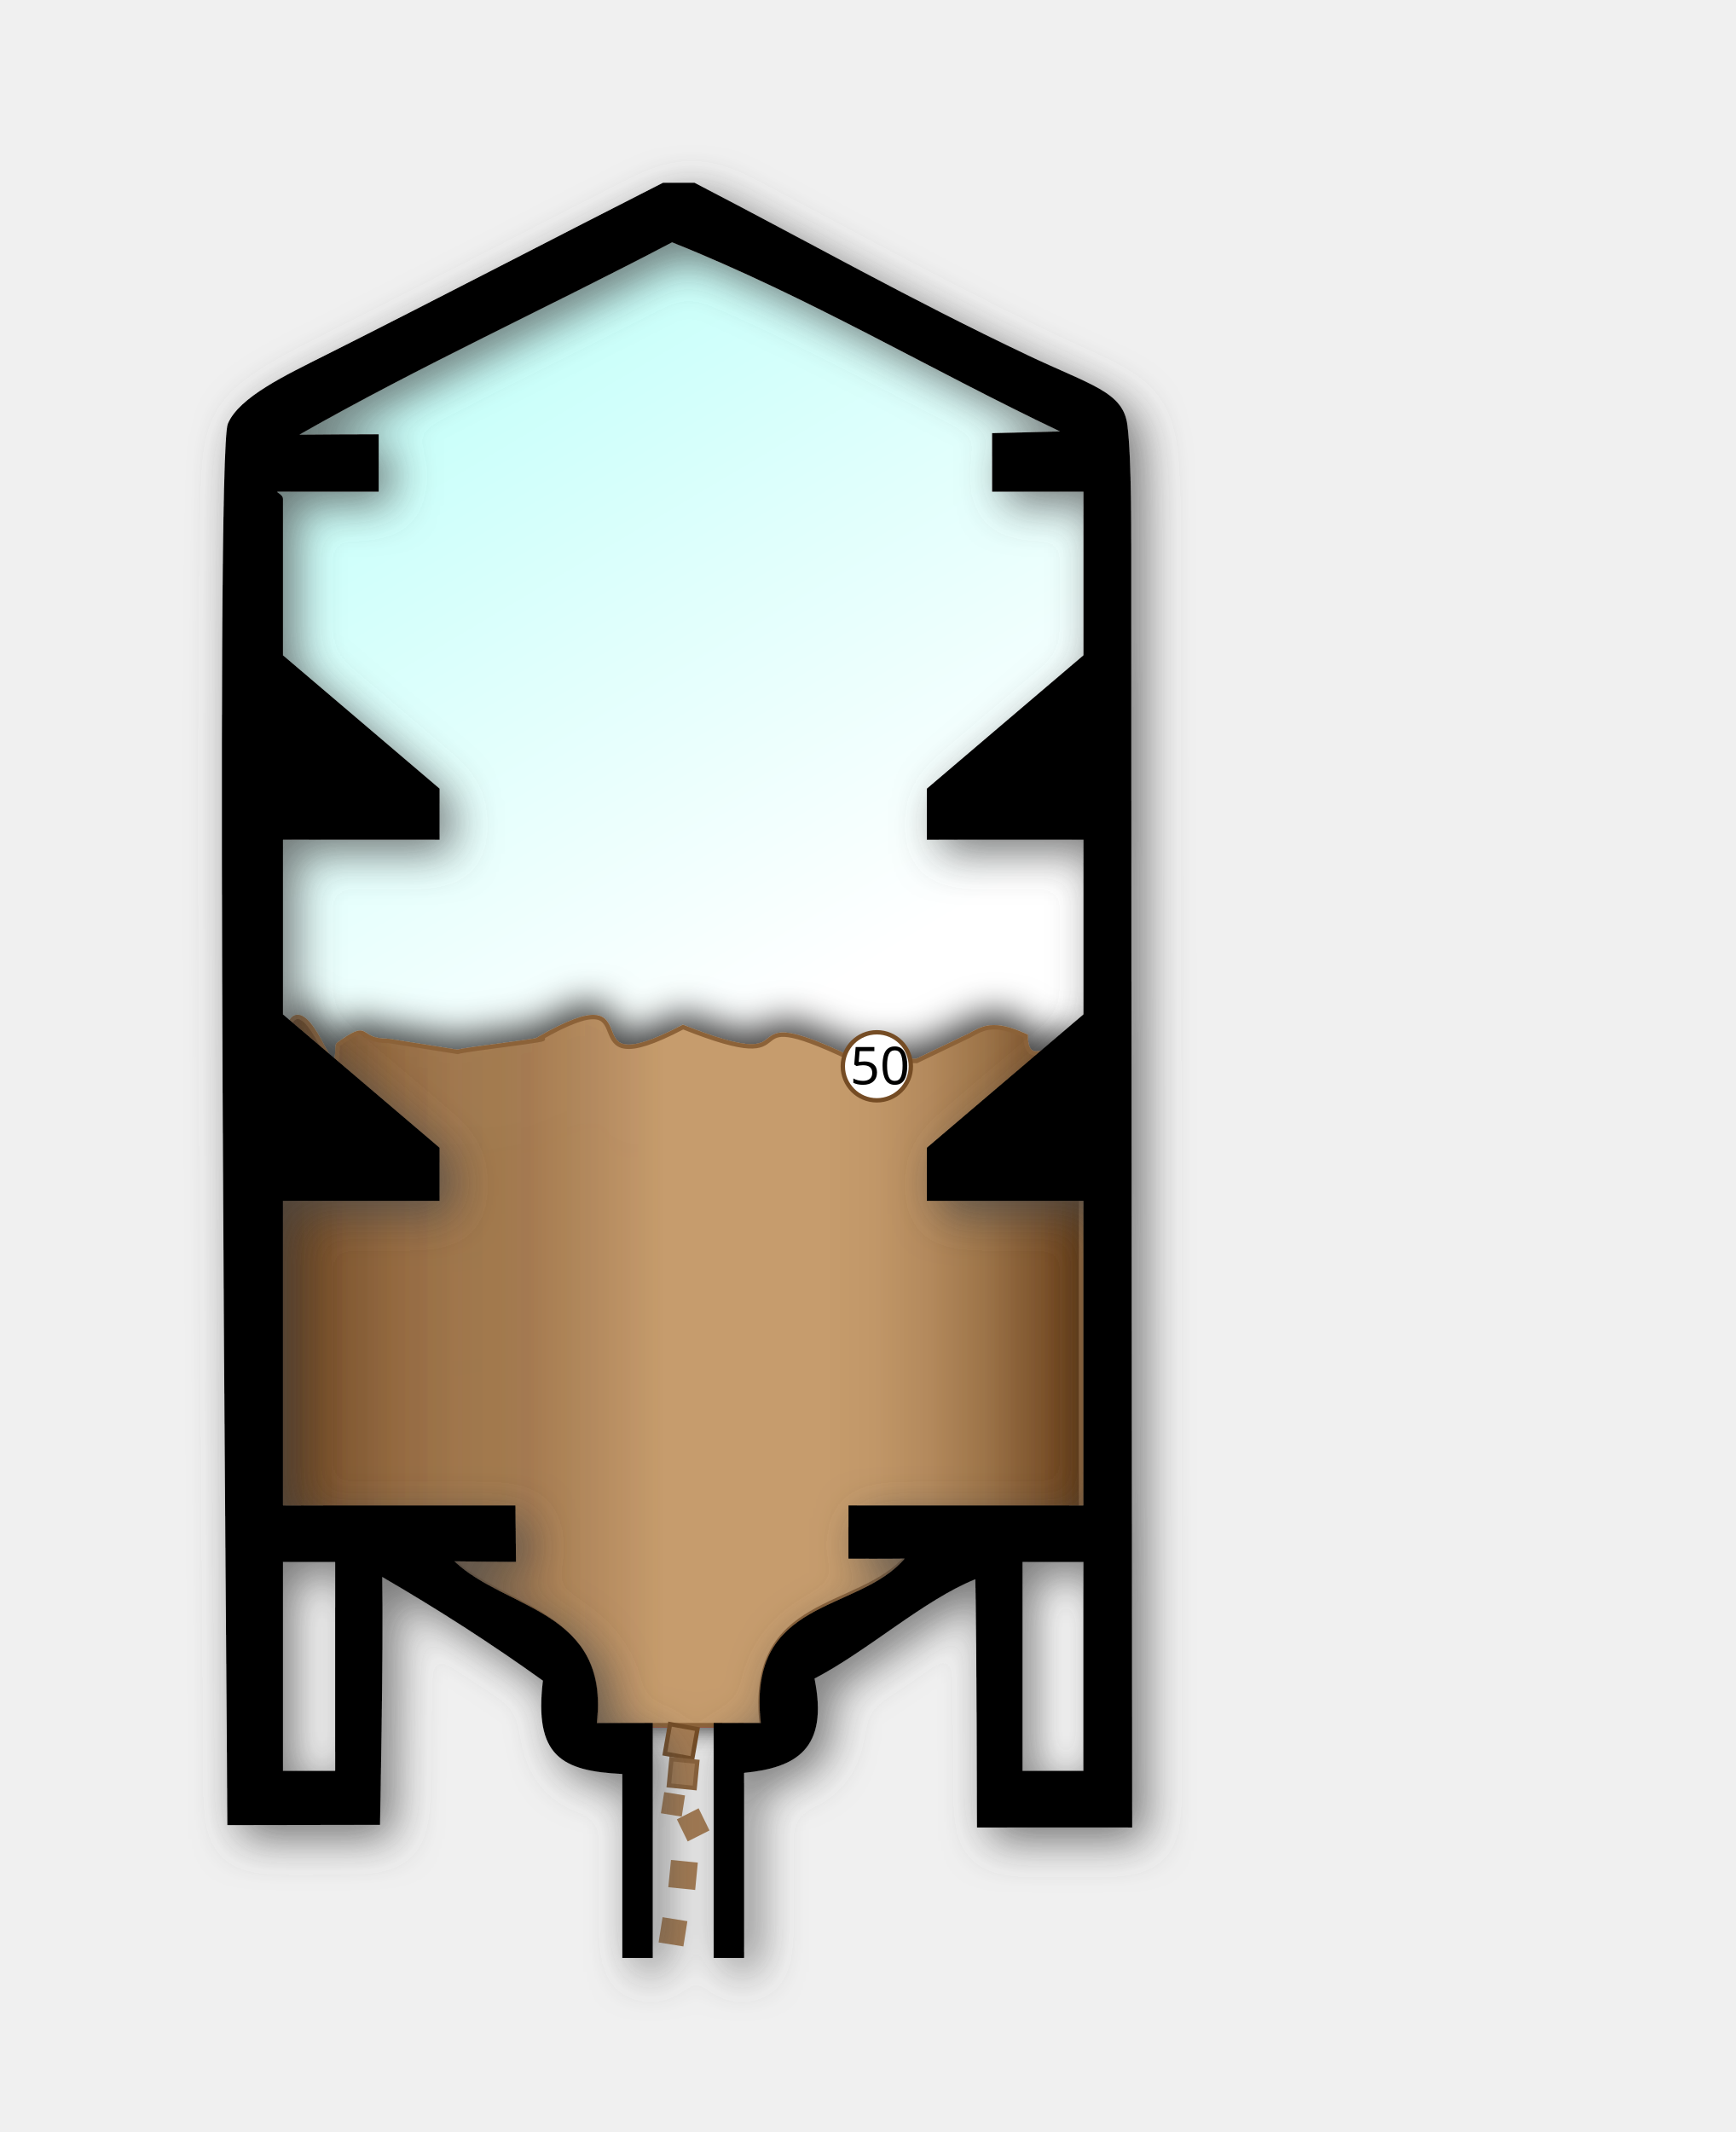
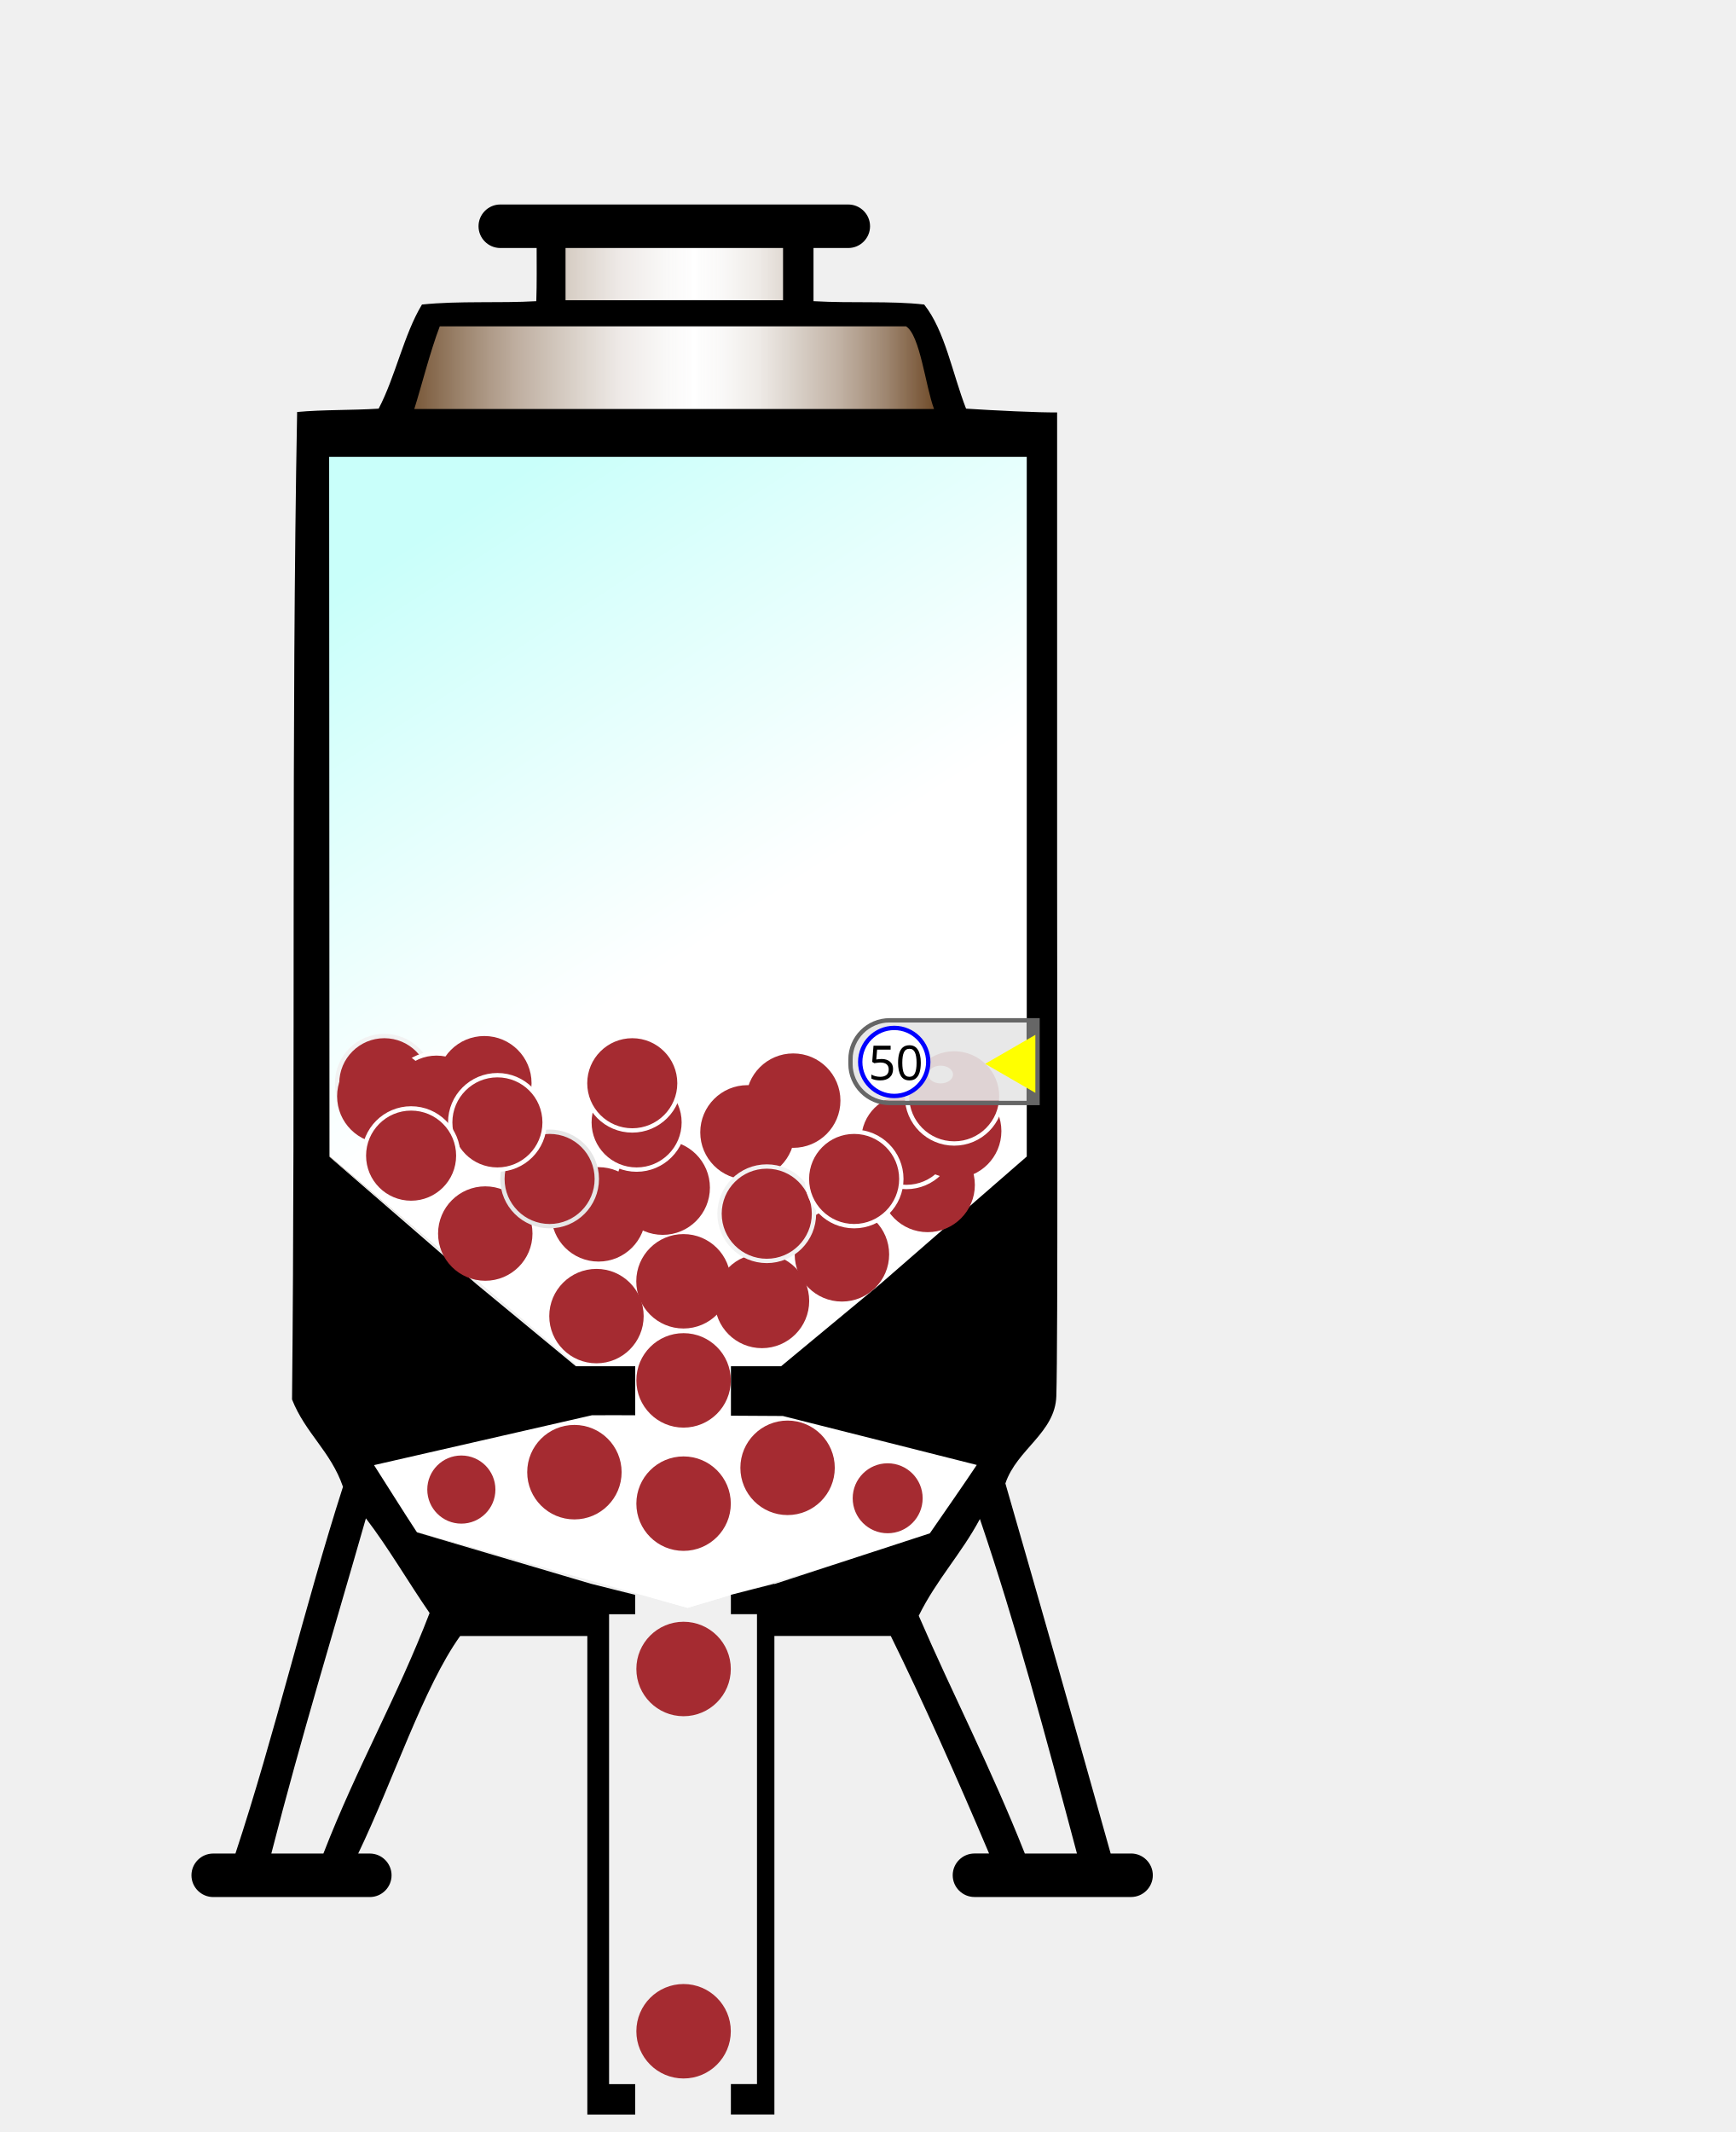
- <svg xmlns="http://www.w3.org/2000/svg" xmlns:xlink="http://www.w3.org/1999/xlink" id="a" data-name="Hopper-1" width="398.97" height="490" viewBox="0 0 398.97 490">
+ <svg xmlns="http://www.w3.org/2000/svg" id="a" data-name="Silo" width="398.97" height="490" viewBox="0 0 398.97 490">
  <defs>
    <style>
-       .ar, .as, .at {
-         fill: #a67c52;
+       .l {
+         stroke: blue;
+       }
+ 
+       .l, .m, .n, .o {
+         stroke-miterlimit: 10;
+       }
+ 
+       .l, .p {
+         fill: #fff;
+       }
+ 
+       .q {
+         font-family: OpenSans-Regular, 'OpenSans Regular';
+         font-size: 11px;
+       }
+ 
+       .q, .r {
+         fill: #000;
+       }
+ 
+       .m {
+         stroke: #f2f2f2;
+       }
+ 
+       .m, .s, .t, .u, .n, .v, .o, .w, .p, .r {
        fill-rule: evenodd;
      }

-       .ar, .au, .av, .aw {
+       .m, .n, .v, .o {
+         fill: #a52b31;
+       }
+ 
+       .x {
+         fill: #666;
+       }
+ 
+       .x, .s, .t, .u, .v, .y, .w, .p, .r {
        stroke-width: 0px;
      }

-       .as, .ax, .ay, .az, .ba, .at, .bb, .bc {
-         stroke-miterlimit: 10;
-       }
- 
-       .as, .ba {
-         stroke: #754c24;
-       }
- 
-       .ax {
-         fill: url(#f);
-         filter: url(#g);
-       }
- 
-       .ax, .bb {
-         stroke: red;
-       }
- 
-       .ay {
-         fill: url(#t);
-         filter: url(#u);
-       }
- 
-       .ay, .az, .at, .bc {
-         stroke: #8c6239;
-       }
- 
-       .az {
-         fill: url(#m);
-         filter: url(#n);
-       }
- 
-       .ba, .bb, .aw {
-         fill: #fff;
-       }
- 
-       .bd {
-         font-family: MyriadPro-Regular, 'Myriad Pro';
-         font-size: 12px;
-       }
- 
-       .bd, .au {
-         fill: #000;
-       }
- 
-       .au {
-         filter: url(#ap);
-       }
- 
-       .av {
+       .s {
        fill: url(#b);
      }

-       .aw {
-         filter: url(#an);
+       .t {
+         fill: url(#g);
      }

-       .bc {
-         fill: url(#ab);
-         filter: url(#ac);
+       .u {
+         fill: url(#d);
+       }
+ 
+       .n {
+         stroke: #fff;
+       }
+ 
+       .o {
+         stroke: #e6e6e6;
+       }
+ 
+       .y {
+         fill: #e6e6e6;
+         opacity: .9;
+       }
+ 
+       .w {
+         fill: #ff0;
      }
    </style>
-     <linearGradient id="b" x1="170.93" y1="281.1" x2="69.25" y2="109.59" gradientUnits="userSpaceOnUse">
+     <linearGradient id="b" x1="75" y1="236.26" x2="239" y2="236.26" gradientUnits="userSpaceOnUse">
+       <stop offset="0" stop-color="#603813" />
+       <stop offset=".07" stop-color="rgba(134, 105, 79, .99)" stop-opacity=".99" />
+       <stop offset=".14" stop-color="rgba(168, 149, 132, .98)" stop-opacity=".98" />
+       <stop offset=".2" stop-color="rgba(194, 184, 174, .98)" stop-opacity=".98" />
+       <stop offset=".26" stop-color="rgba(214, 209, 205, .97)" stop-opacity=".97" />
+       <stop offset=".31" stop-color="rgba(225, 224, 223, .97)" stop-opacity=".97" />
+       <stop offset=".35" stop-color="#e6e6e6" stop-opacity=".97" />
+       <stop offset=".4" stop-color="rgba(234, 234, 234, .98)" stop-opacity=".98" />
+       <stop offset=".46" stop-color="rgba(247, 247, 247, .99)" stop-opacity=".99" />
+       <stop offset=".48" stop-color="#fff" />
+       <stop offset=".76" stop-color="#f2f2f2" />
+       <stop offset=".79" stop-color="#eeeeed" />
+       <stop offset=".82" stop-color="#e5e2df" />
+       <stop offset=".85" stop-color="#d6cfc8" />
+       <stop offset=".89" stop-color="#c1b4a8" />
+       <stop offset=".93" stop-color="#a6917e" />
+       <stop offset=".96" stop-color="#85684c" />
+       <stop offset="1" stop-color="#603813" />
+     </linearGradient>
+     <linearGradient id="d" x1="174.52" y1="238.75" x2="97.98" y2="120.87" gradientUnits="userSpaceOnUse">
      <stop offset=".18" stop-color="#fff" />
      <stop offset=".67" stop-color="#dffffc" />
      <stop offset=".99" stop-color="#c9fffa" />
    </linearGradient>
-     <linearGradient id="f" x1="64.5" y1="352.61" x2="248.74" y2="352.61" gradientUnits="userSpaceOnUse">
-       <stop offset="0" stop-color="#9e005d" />
-       <stop offset=".05" stop-color="#b60045" />
-       <stop offset=".16" stop-color="#dd001f" />
-       <stop offset=".24" stop-color="#f60008" />
-       <stop offset=".28" stop-color="red" />
-       <stop offset=".29" stop-color="#fe0404" />
-       <stop offset=".37" stop-color="#f46363" />
-       <stop offset=".44" stop-color="#ecaaaa" />
-       <stop offset=".48" stop-color="#e7d5d5" />
-       <stop offset=".51" stop-color="#e6e6e6" />
-       <stop offset=".54" stop-color="#e5dadb" />
-       <stop offset=".59" stop-color="#e5babf" />
-       <stop offset=".65" stop-color="#e58792" />
-       <stop offset=".73" stop-color="#e44154" />
-       <stop offset=".8" stop-color="#e4001a" />
-       <stop offset="1" stop-color="#9e005d" />
-     </linearGradient>
-     <filter id="g" data-name="drop-shadow-1" filterUnits="userSpaceOnUse">
-       <feOffset dx="0" dy="-3" />
-       <feGaussianBlur result="h" stdDeviation="4" />
-       <feFlood flood-color="#000" flood-opacity=".75" />
-       <feComposite in2="h" operator="in" />
-       <feComposite in="SourceGraphic" />
-     </filter>
-     <linearGradient id="m" x1="64.92" y1="339.82" x2="249" y2="339.82" gradientUnits="userSpaceOnUse">
+     <linearGradient id="g" x1="87" y1="76" x2="219" y2="76" gradientUnits="userSpaceOnUse">
      <stop offset="0" stop-color="#603813" />
-       <stop offset=".02" stop-color="rgba(106, 65, 28, 1)" stop-opacity="1" />
-       <stop offset=".08" stop-color="rgba(132, 91, 51, .98)" stop-opacity=".98" />
-       <stop offset=".15" stop-color="rgba(151, 109, 68, .98)" stop-opacity=".98" />
-       <stop offset=".22" stop-color="rgba(162, 120, 78, .97)" stop-opacity=".97" />
-       <stop offset=".31" stop-color="#a67c52" stop-opacity=".97" />
-       <stop offset=".48" stop-color="#c69c6d" />
-       <stop offset=".68" stop-color="#c69c6d" />
-       <stop offset=".74" stop-color="#c19768" />
-       <stop offset=".81" stop-color="#b3895c" />
-       <stop offset=".88" stop-color="#9c7348" />
-       <stop offset=".95" stop-color="#7c532c" />
+       <stop offset=".03" stop-color="rgba(108, 72, 38, 1)" stop-opacity="1" />
+       <stop offset=".14" stop-color="rgba(152, 127, 103, .99)" stop-opacity=".99" />
+       <stop offset=".24" stop-color="rgba(189, 172, 157, .98)" stop-opacity=".98" />
+       <stop offset=".34" stop-color="rgba(217, 208, 199, .98)" stop-opacity=".98" />
+       <stop offset=".42" stop-color="rgba(238, 233, 230, .97)" stop-opacity=".97" />
+       <stop offset=".5" stop-color="rgba(250, 249, 248, .97)" stop-opacity=".97" />
+       <stop offset=".55" stop-color="#fff" stop-opacity=".97" />
+       <stop offset=".6" stop-color="rgba(250, 249, 248, .97)" stop-opacity=".97" />
+       <stop offset=".66" stop-color="rgba(239, 235, 231, .97)" stop-opacity=".97" />
+       <stop offset=".72" stop-color="rgba(219, 211, 203, .98)" stop-opacity=".98" />
+       <stop offset=".8" stop-color="rgba(193, 177, 163, .98)" stop-opacity=".98" />
+       <stop offset=".88" stop-color="rgba(158, 134, 112, .99)" stop-opacity=".99" />
+       <stop offset=".96" stop-color="rgba(117, 82, 50, 1)" stop-opacity="1" />
      <stop offset="1" stop-color="#603813" />
    </linearGradient>
-     <filter id="n" data-name="drop-shadow-2" filterUnits="userSpaceOnUse">
-       <feOffset dx="0" dy="-3" />
-       <feGaussianBlur result="o" stdDeviation="4" />
-       <feFlood flood-color="#000" flood-opacity=".75" />
-       <feComposite in2="o" operator="in" />
-       <feComposite in="SourceGraphic" />
-     </filter>
-     <linearGradient id="t" y1="327.32" y2="327.32" xlink:href="#m" />
-     <filter id="u" data-name="drop-shadow-3" filterUnits="userSpaceOnUse">
-       <feOffset dx="0" dy="-3" />
-       <feGaussianBlur result="v" stdDeviation="4" />
-       <feFlood flood-color="#000" flood-opacity=".75" />
-       <feComposite in2="v" operator="in" />
-       <feComposite in="SourceGraphic" />
-     </filter>
-     <linearGradient id="ab" x1="64.5" y1="315.11" x2="248.74" y2="315.11" xlink:href="#m" />
-     <filter id="ac" data-name="drop-shadow-4" filterUnits="userSpaceOnUse">
-       <feOffset dx="0" dy="-3" />
-       <feGaussianBlur result="ad" stdDeviation="4" />
-       <feFlood flood-color="#000" flood-opacity=".75" />
-       <feComposite in2="ad" operator="in" />
-       <feComposite in="SourceGraphic" />
-     </filter>
-     <filter id="an" data-name="drop-shadow-5" filterUnits="userSpaceOnUse">
-       <feOffset dx="3" dy="3" />
-       <feGaussianBlur result="ao" stdDeviation="5" />
-       <feFlood flood-color="#494949" flood-opacity=".75" />
-       <feComposite in2="ao" operator="in" />
-       <feComposite in="SourceGraphic" />
-     </filter>
-     <filter id="ap" data-name="drop-shadow-6" filterUnits="userSpaceOnUse">
-       <feOffset dx="3" dy="3" />
-       <feGaussianBlur result="aq" stdDeviation="5" />
-       <feFlood flood-color="#494949" flood-opacity=".75" />
-       <feComposite in2="aq" operator="in" />
-       <feComposite in="SourceGraphic" />
-     </filter>
  </defs>
-   <path id="c" data-name="Lights On" class="av" d="M150,396h-12.87c2.99-26-20.84-25.89-32.71-37.16,7.82.08,12.42.16,14.14.12l-.13-12.96h-53.43v-70h36v-12.21l-36-30.65v-36.72c0-1.05.02-1.45,0-3.42h36v-11.74l-36-30.65v-35.98c0-1.05-1.95-1.63-1.11-1.63h23.11v-13.19c-6,.01-12.11.03-18.23.09,27.56-15.72,57.31-29.31,85.67-44.21,31.41,12.53,59.39,29.31,89.2,43.47-5.42.16-10.63.28-15.63.39v13.45h21v37.61l-36,30.65v11.74h36v40.14l-36,30.65v12.21h15.64c3.76,0,4.98,0,4.93,0h15.42v70h-54v12.23c4,0,8.48.05,12.9-.01-10.76,12.65-36.31,8.78-33.06,37.78h-24.84ZM65,359h12v48h-12v-48ZM249,407h-14v-48h14v48Z" />
-   <g id="d" data-name="20">
-     <g id="e" data-name="Level">
-       <path id="i" data-name="20" class="ax" d="M248.69,323.5h.06c-.04-3-.06-3.41-.06-3.41,0-12.39-10.83,4.23-12.91-6.97-6.8-4.37-8.17-.82-13.02-.06l-12.06,5.8c-3.31-.17-19.72-.49-15.3-.63-29.81-14.17-6.96,5.36-38.38-7.17-28.36,14.9-5.49-13.06-33.04,2.66,5.4-.05-17.51,2.47-18.75,3.05l-15.93-2.53c-7.84,0-4.52-2-11.49.79-.78.31.74,9.15-3.95,0-5.42-10.57-8.5-7.12-8.5,4.82,0,0-.02.64-.04,3.64h.04s-.59,3.46-.59,5.6c-.18.28-.25.08-.25.23v21.17h53.92l-1.05,7.04c-1.72.04-2.71-.91-3.94-.88.3-.08-4.32,2.09-12.14,2.01,11.87,11.08,38.83,11.83,35.84,37.83h37.71c-3.25-29,23.72-26.26,34.48-38.69-4.41.06-10.81-1.13-14.81-1.12v-6.19h54v-21.65c0-3.83.22-5.35.19-5.35Z" />
-       <g id="j" data-name="Label Qty">
-         <path class="bb" d="M193.74,320.07c0-4.32,3.5-7.82,7.82-7.82s7.82,3.5,7.82,7.82-3.5,7.82-7.82,7.82-7.82-3.5-7.82-7.82Z" />
-         <text id="k" data-name="30" class="bd" transform="translate(195.41 324.2)">
-           <tspan x="0" y="0">20</tspan>
-         </text>
+   <polygon id="c" data-name="Background" class="s" points="239 265.13 181.19 314 169 314 169 325 181.4 325.07 227.15 336.41 216.15 352.27 158.05 369.53 95.46 352.04 85.36 336.46 136.23 324.9 146 324.9 146 314 132.87 314 75 265.13 75 103 239 103 239 265.13" />
+   <polygon id="e" data-name="Lights On" class="u" points="239 265.13 181.19 314 169 314 169 325 181.4 325.07 227.15 336.41 216.15 352.27 158.05 369.53 95.46 352.04 85.36 336.46 136.23 324.9 146 324.9 146 314 132.87 314 75 265.13 75 103 239 103 239 265.13" />
+   <g id="f" data-name="Top Back">
+     <polygon class="t" points="219 101 87 101 98.22 73.65 126.26 71.98 125.1 51 182.08 51 181.05 71.98 212.09 73.1 219 101" />
+   </g>
+   <path class="r" d="M260,426h-4.69c-7.98-28.46-16.05-56.82-24.2-85.06,2.61-7.84,11.45-11.63,11.71-20.07.39-12.66.18-89.2.18-120.42v-105.67c-4,.07-14.68-.45-20.93-.86-3.17-8.17-4.84-17.9-9.63-23.93-7.82-.88-16.44-.26-25.44-.77v-12.22h8c2.75,0,5-2.25,5-5s-2.25-5-5-5h-80c-2.75,0-5,2.25-5,5s2.25,5,5,5h8.36c0,3.92.06,8-.08,12.22-8.41.49-17.75-.11-26.28.77-4.16,6.86-6.12,16.64-9.96,23.93-6.14.4-12.85.21-18.74.77-1.34,72.58-.39,151.81-1.17,226.95,3.08,7.78,8.91,11.93,11.71,20.07-8.79,27.37-15.74,57.17-24.72,84.29h-5.11c-2.75,0-5,2.25-5,5s2.25,5,5,5h36c2.75,0,5-2.25,5-5s-2.25-5-5-5h-2.67c8.04-16.72,15.04-38.28,23.44-50h29.23v110h11v-7h-6v-108h6v-4.45l-10.16-2.55-40-11.82c-3.34-5.08-6.57-10.31-9.87-15.45l50.09-11.46c3.3-.01,6.61-.02,9.95,0v-11.27h-13.65l-22.84-18.87-33.79-29.26c0-53.27-.08-108.87-.08-160.87h160.36v160.81l-33.7,29.32-22.76,18.87h-11.54v11.37c4,.02,7.97.05,11.93.07l44.58,11.25c-3.3,4.96-7.07,10.32-10.79,15.72l-35.73,11.66v-.08l-10,2.55v4.45h6v108h-6v7h10v-110h26.75c7.14,14.46,15.28,32.7,22.6,50h-3.36c-2.75,0-5,2.25-5,5s2.25,5,5,5h36c2.75,0,5-2.25,5-5s-2.25-5-5-5ZM98.75,370.72c-7.43,19.35-16.64,35.24-24.41,55.28h-11.97c6.97-27.18,14.45-51.49,21.74-77.04,5.2,6.79,9.71,14.63,14.64,21.76ZM130,57h50v12h-50v-12ZM95.23,94c1.63-5.13,3.58-13,5.86-19h107.18c3.24,2,4.49,13.87,6.44,19h-119.48ZM235.58,426c-7.95-20.06-16.43-36.25-24.39-54.65,4.07-8.27,9.79-14.23,14.06-22.24,8.31,24.45,15.06,49.66,22.31,76.89h-11.97Z" />
+   <g id="h" data-name="Aggregate 50">
+     <g id="i" data-name="Aggregrate 50">
+       <path class="v" d="M121.19,338.35c0-6,4.86-10.86,10.85-10.86s10.85,4.86,10.85,10.86-4.86,10.86-10.85,10.86-10.85-4.86-10.85-10.86Z" />
+       <path class="v" d="M98.22,342.35c0-4.32,3.5-7.83,7.83-7.83s7.83,3.51,7.83,7.83-3.51,7.83-7.83,7.83-7.83-3.51-7.83-7.83Z" />
+       <path class="v" d="M170.19,337.35c0-6,4.86-10.86,10.85-10.86s10.85,4.86,10.85,10.86-4.86,10.86-10.85,10.86-10.85-4.86-10.85-10.86Z" />
+       <path class="v" d="M196.01,344.35c0-4.44,3.6-8.04,8.04-8.04s8.04,3.6,8.04,8.04-3.6,8.04-8.04,8.04-8.04-3.6-8.04-8.04Z" />
+       <path class="v" d="M164.3,299c0-5.99,4.86-10.85,10.85-10.85s10.86,4.86,10.86,10.85-4.86,10.85-10.86,10.85-10.85-4.86-10.85-10.85Z" />
+       <path class="v" d="M182.68,288.29c0-5.99,4.86-10.85,10.85-10.85s10.86,4.86,10.86,10.85-4.86,10.85-10.86,10.85-10.85-4.86-10.85-10.85Z" />
+       <path class="v" d="M202.39,272.34c0-5.99,4.86-10.85,10.85-10.85s10.85,4.86,10.85,10.85-4.86,10.85-10.85,10.85-10.85-4.86-10.85-10.85Z" />
+       <path class="v" d="M100.7,283.51c0-5.99,4.86-10.85,10.85-10.85s10.85,4.86,10.85,10.85-4.86,10.85-10.85,10.85-10.85-4.86-10.85-10.85Z" />
+       <path class="v" d="M171.49,252.96c0-5.99,4.86-10.85,10.85-10.85s10.85,4.86,10.85,10.85-4.86,10.85-10.85,10.85-10.85-4.86-10.85-10.85Z" />
+       <path class="n" d="M197.49,261.96c0-5.99,4.86-10.85,10.85-10.85s10.85,4.86,10.85,10.85-4.86,10.85-10.85,10.85-10.85-4.86-10.85-10.85Z" />
+       <path class="v" d="M208.49,259.96c0-5.99,4.86-10.85,10.85-10.85s10.85,4.86,10.85,10.85-4.86,10.85-10.85,10.85-10.85-4.86-10.85-10.85Z" />
+       <path class="v" d="M141.49,272.96c0-5.99,4.86-10.85,10.85-10.85s10.85,4.86,10.85,10.85-4.86,10.85-10.85,10.85-10.85-4.86-10.85-10.85Z" />
+       <path class="n" d="M135.49,257.96c0-5.99,4.86-10.85,10.85-10.85s10.85,4.86,10.85,10.85-4.86,10.85-10.85,10.85-10.85-4.86-10.85-10.85Z" />
+       <path class="v" d="M160.97,260.25c0-5.99,4.86-10.85,10.85-10.85s10.85,4.86,10.85,10.85-4.86,10.85-10.85,10.85-10.85-4.86-10.85-10.85Z" />
+       <path class="v" d="M146.26,294.48c0-5.99,4.86-10.85,10.85-10.85s10.85,4.86,10.85,10.85-4.86,10.85-10.85,10.85-10.85-4.86-10.85-10.85Z" />
+       <path class="v" d="M126.26,302.48c0-5.99,4.86-10.85,10.85-10.85s10.85,4.86,10.85,10.85-4.86,10.85-10.85,10.85-10.85-4.86-10.85-10.85Z" />
+       <path class="v" d="M126.74,279.1c0-5.99,4.86-10.85,10.85-10.85s10.85,4.86,10.85,10.85-4.86,10.85-10.85,10.85-10.85-4.86-10.85-10.85Z" />
+       <path class="m" d="M165.4,278.95c0-5.99,4.86-10.85,10.86-10.85s10.85,4.86,10.85,10.85-4.86,10.85-10.85,10.85-10.86-4.86-10.86-10.85Z" />
+       <path class="v" d="M146.28,317.25c0-5.99,4.86-10.85,10.85-10.85s10.86,4.86,10.86,10.85-4.86,10.86-10.86,10.86-10.85-4.86-10.85-10.86Z" />
+       <path class="v" d="M146.28,345.58c0-5.99,4.86-10.85,10.85-10.85s10.86,4.86,10.86,10.85-4.86,10.86-10.86,10.86-10.85-4.86-10.85-10.86Z" />
+       <path class="v" d="M146.28,383.58c0-5.99,4.86-10.85,10.85-10.85s10.86,4.86,10.86,10.85-4.86,10.86-10.86,10.86-10.85-4.86-10.85-10.86Z" />
+       <path class="v" d="M146.28,466.84c0-5.99,4.86-10.85,10.85-10.85s10.86,4.86,10.86,10.85-4.86,10.86-10.86,10.86-10.85-4.86-10.85-10.86Z" />
+       <path class="m" d="M77.49,248.96c0-5.99,4.86-10.85,10.85-10.85s10.85,4.86,10.85,10.85-4.86,10.85-10.85,10.85-10.85-4.86-10.85-10.85Z" />
+       <path class="n" d="M89.49,252.96c0-5.99,4.86-10.85,10.85-10.85s10.85,4.86,10.85,10.85-4.86,10.85-10.85,10.85-10.85-4.86-10.85-10.85Z" />
+       <path class="v" d="M77.49,251.96c0-5.99,4.86-10.85,10.85-10.85s10.85,4.86,10.85,10.85-4.86,10.85-10.85,10.85-10.85-4.86-10.85-10.85Z" />
+       <path class="v" d="M100.49,248.96c0-5.99,4.86-10.85,10.85-10.85s10.85,4.86,10.85,10.85-4.86,10.85-10.85,10.85-10.85-4.86-10.85-10.85Z" />
+       <path class="n" d="M134.49,248.96c0-5.99,4.86-10.85,10.85-10.85s10.85,4.86,10.85,10.85-4.86,10.85-10.85,10.85-10.85-4.86-10.85-10.85Z" />
+       <path class="o" d="M115.49,270.96c0-5.99,4.86-10.85,10.85-10.85s10.85,4.86,10.85,10.85-4.86,10.85-10.85,10.85-10.85-4.86-10.85-10.85Z" />
+       <path class="n" d="M103.49,257.96c0-5.99,4.86-10.85,10.85-10.85s10.85,4.86,10.85,10.85-4.86,10.85-10.85,10.85-10.85-4.86-10.85-10.85Z" />
+       <path class="n" d="M185.49,270.96c0-5.99,4.86-10.85,10.85-10.85s10.85,4.86,10.85,10.85-4.86,10.85-10.85,10.85-10.85-4.86-10.85-10.85Z" />
+       <path class="n" d="M83.65,265.61c0-5.99,4.86-10.86,10.85-10.86s10.85,4.86,10.85,10.86-4.86,10.85-10.85,10.85-10.85-4.86-10.85-10.85Z" />
+       <g>
+         <path class="n" d="M208.49,251.96c0-5.99,4.86-10.85,10.85-10.85s10.85,4.86,10.85,10.85-4.86,10.85-10.85,10.85-10.85-4.86-10.85-10.85Z" />
+         <path class="p" d="M219.07,246.96c0,1.12-1.28,2.04-2.85,2.04s-2.86-.91-2.86-2.04,1.28-2.04,2.86-2.04,2.85.91,2.85,2.04Z" />
      </g>
    </g>
-   </g>
-   <g id="l" data-name="30">
-     <path class="az" d="M248.69,298h.06c-.04-2.13-.06-3.16-.06-3.16,0-12.39-12.91,4.16-12.91-6.84-1.85-3.03-4.07-3.54-13.02,0l-12.06,5.83c-3.31-.17-19.72-.48-15.3-.61-29.81-14.17-6.96,5.36-38.38-7.17-28.36,14.9-5.49-13.05-33.04,2.66,5.4-.04-17.51,2.47-18.75,3.06l-15.93-2.53c-7.84,0-3.33-3.42-11.49.79-.75.39.74,9.15-3.95,0-5.42-10.57-8.5-7.37-8.5,4.57,0,0-.02,1.26-.04,3.39h.04c-.04.95-.34,7.13-.34,11.25-.18.54,0,.64,0,.92v40.83h52.87l-.03,7.04c-1.74.04-3.21.25-4.46.29.3-.08-1.77-.16-9.7-.24,12.04,11.5,36.2,11.91,33.17,37.91h38.24c-3.29-30,22.84-25.64,33.75-38.55-4.47.06-8.86.03-12.86.04v-6.49h53v-41.75c0-7.36-.28-10.78-.31-11.25Z" />
-     <g id="p" data-name="Level">
-       <g id="q" data-name="Label Qty">
-         <path class="ba" d="M193.74,295.07c0-4.32,3.5-7.82,7.82-7.82s7.82,3.5,7.82,7.82-3.5,7.82-7.82,7.82-7.82-3.5-7.82-7.82Z" />
-         <text id="r" data-name="30" class="bd" transform="translate(195.41 299.2)">
-           <tspan x="0" y="0">30</tspan>
-         </text>
-       </g>
-     </g>
-   </g>
-   <g id="s" data-name="40">
-     <path class="ay" d="M248.69,273h.06c-.04-2.13-.06-3.16-.06-3.16,0-12.39-12.91,4.16-12.91-6.84h-13.02l-12.06,5.83c-3.31-.17-19.72-.48-15.3-.61-29.81-14.17-6.96,5.36-38.38-7.17-28.36,14.9-5.49-13.05-33.04,2.66,5.4-.04-17.51,2.47-18.75,3.06l-15.93-2.53c-7.84,0-3.65.79-11.49.79-.85,0,.74,9.15-3.95,0-5.42-10.57-8.5-7.37-8.5,4.57,0,0-.02,1.26-.04,3.39h.04c-.04,1.4-.34,10.53-.34,16.61-.18.79,0,.95,0,1.36v60.03h52.87l-.03,7.04c-1.74.04-3.21.25-4.46.29.3-.08-1.77-.16-9.7-.24,12.04,11.5,36.2,11.91,33.17,37.91h38.24c-3.29-30,22.84-25.64,33.75-38.55-4.47.06-8.86.03-12.86.04v-6.49h53v-61.39c0-10.86-.28-15.92-.31-16.61Z" />
-     <g id="w" data-name="Level">
-       <g id="x" data-name="Label Qty">
-         <path class="ba" d="M193.74,270.07c0-4.32,3.5-7.82,7.82-7.82s7.82,3.5,7.82,7.82-3.5,7.82-7.82,7.82-7.82-3.5-7.82-7.82Z" />
-         <text id="y" data-name="40" class="bd" transform="translate(195.41 274.2)">
-           <tspan x="0" y="0">40</tspan>
-         </text>
-       </g>
-     </g>
-   </g>
-   <g id="z" data-name="50">
-     <g id="aa" data-name="Level">
-       <path class="bc" d="M248.69,248.5h.06c-.04-3-.06-3.41-.06-3.41,0-12.39-12.91,4.03-12.91-6.97-7.65-3.5-9.87-1.73-13.02-.06l-12.06,5.8c-3.31-.17-19.72-.49-15.3-.63-29.81-14.17-6.96,5.36-38.38-7.17-28.36,14.9-5.49-13.06-33.04,2.66,5.4-.05-17.51,2.47-18.75,3.05l-15.93-2.53c-7.84,0-3.67-4.75-11.49.79-.69.49.74,9.15-3.95,0-5.42-10.57-8.5-7.12-8.5,4.82,0,0-.02.64-.04,3.64h.04c-.04,1-.59,13.67-.59,21.69-.18,1.05-.25,1-.25,1.55v79.76h53.37l-.03,6.79c-1.74.04-3.21.13-4.46.16.3-.08-1.77.03-9.7-.05,12.04,11.5,36.2,12.1,33.17,38.1h38.24c-3.29-30,22.59-25.89,33.5-38.8-4.47.06-9.11-.22-13.11-.21v-5.99h53v-81.55c0-14.36.22-21.45.19-21.45Z" />
-       <g id="ae" data-name="Label Qty">
-         <circle class="ba" cx="201.56" cy="245.07" r="7.82" />
-         <text id="af" data-name="50" class="bd" transform="translate(195.41 249.2)">
+     <g id="j" data-name="Pointer Qty 50">
+       <path class="y" d="M204.5,253c-4.69,0-8.5-3.81-8.5-8.5v-1c0-4.69,3.81-8.5,8.5-8.5h31.5v18h-31.5Z" />
+       <path class="x" d="M236.5,234h-32c-5.24,0-9.5,4.26-9.5,9.5v1c0,5.24,4.26,9.5,9.5,9.5h34.5v-20h-2.5ZM204.5,253c-4.69,0-8.5-3.81-8.5-8.5v-1c0-4.69,3.81-8.5,8.5-8.5h31.5v18h-31.5Z" />
+       <g id="k" data-name="Label Qty">
+         <circle class="l" cx="205.56" cy="244.07" r="7.82" />
+         <text class="q" transform="translate(199.62 248.2)">
          <tspan x="0" y="0">50</tspan>
        </text>
      </g>
+       <polygon class="w" points="238 251.17 226.46 244.5 238 237.84 238 251.17" />
    </g>
  </g>
-   <g id="ag" data-name="Flow">
-     <polygon id="ah" data-name="flow8" class="as" points="159.13 404.18 152.83 403.04 154.02 396.26 160.32 397.4 159.13 404.18" />
-     <polygon id="ai" data-name="flow7" class="at" points="159.69 410.94 153.75 410.34 154.34 404.31 160.28 404.91 159.69 410.94" />
-     <polygon id="aj" data-name="flow6" class="ar" points="156.71 417.52 151.92 416.74 152.68 411.88 157.47 412.65 156.71 417.52" />
-     <polygon id="ak" data-name="flow5" class="ar" points="163.09 420.69 158.08 423.22 155.59 418.14 160.59 415.6 163.09 420.69" />
-     <polygon id="al" data-name="flow4" class="ar" points="159.8 434.37 153.62 433.74 154.24 427.47 160.41 428.09 159.8 434.37" />
-     <polygon id="am" data-name="flow3" class="ar" points="157.09 447.35 151.39 446.43 152.3 440.63 158.01 441.55 157.09 447.35" />
-   </g>
-   <path class="aw" d="M249,407h-14v-48h14v48Z" />
-   <path class="au" d="M124.8,386.27c-2.06,17.29,4.25,20.78,18.25,21.45v42.28h7v-54h-12.87c2.99-26-20.84-25.89-32.71-37.16,7.82.08,12.42.16,14.14.12l-.13-12.96h-53.43v-70h36v-12.21l-36-30.65v-36.72c0-1.05.02-1.45,0-3.42h36v-11.74l-36-30.65v-35.98c0-1.05-1.95-1.63-1.11-1.63h23.11v-13.19c-6,.01-12.11.03-18.23.09,27.56-15.72,57.31-29.31,85.67-44.21,31.41,12.53,59.39,29.31,89.2,43.47-5.42.16-10.63.28-15.63.39v13.45h21v37.61l-36,30.65v11.74h36v40.14l-36,30.65v12.21h15.64c3.76,0,4.98,0,4.93,0h15.42v70h-54v12.23c4,0,8.48.05,12.9-.01-10.76,12.65-36.31,8.78-33.06,37.78h-10.84v54h7v-42.54c12-1.17,19.45-5.5,16.19-21.67,12.59-6.61,25.03-18.01,36.96-22.83.33,14.29.38,57.05.38,57.05h35.68s-.22-200.37-.22-282.53c0-14.72.12-31.76-.89-39.79-.96-7.65-8.45-9.18-22.92-16.05-27.45-13.04-49.58-25.63-76.58-39.63h-7.25c-23.66,12-51.52,26.53-77.59,39.63-9,4.53-19.85,9.62-22.43,15.76-3.02,7.19-.12,300.05-.12,322.07,6.04,0,35.09-.06,35.09-.06,0,0,.81-39.3.52-56.97,12.77,7.41,25.19,15.38,36.93,23.83ZM249.05,407h-14v-48h14v48ZM77.05,407h-12v-48h12v48Z" />
</svg>
